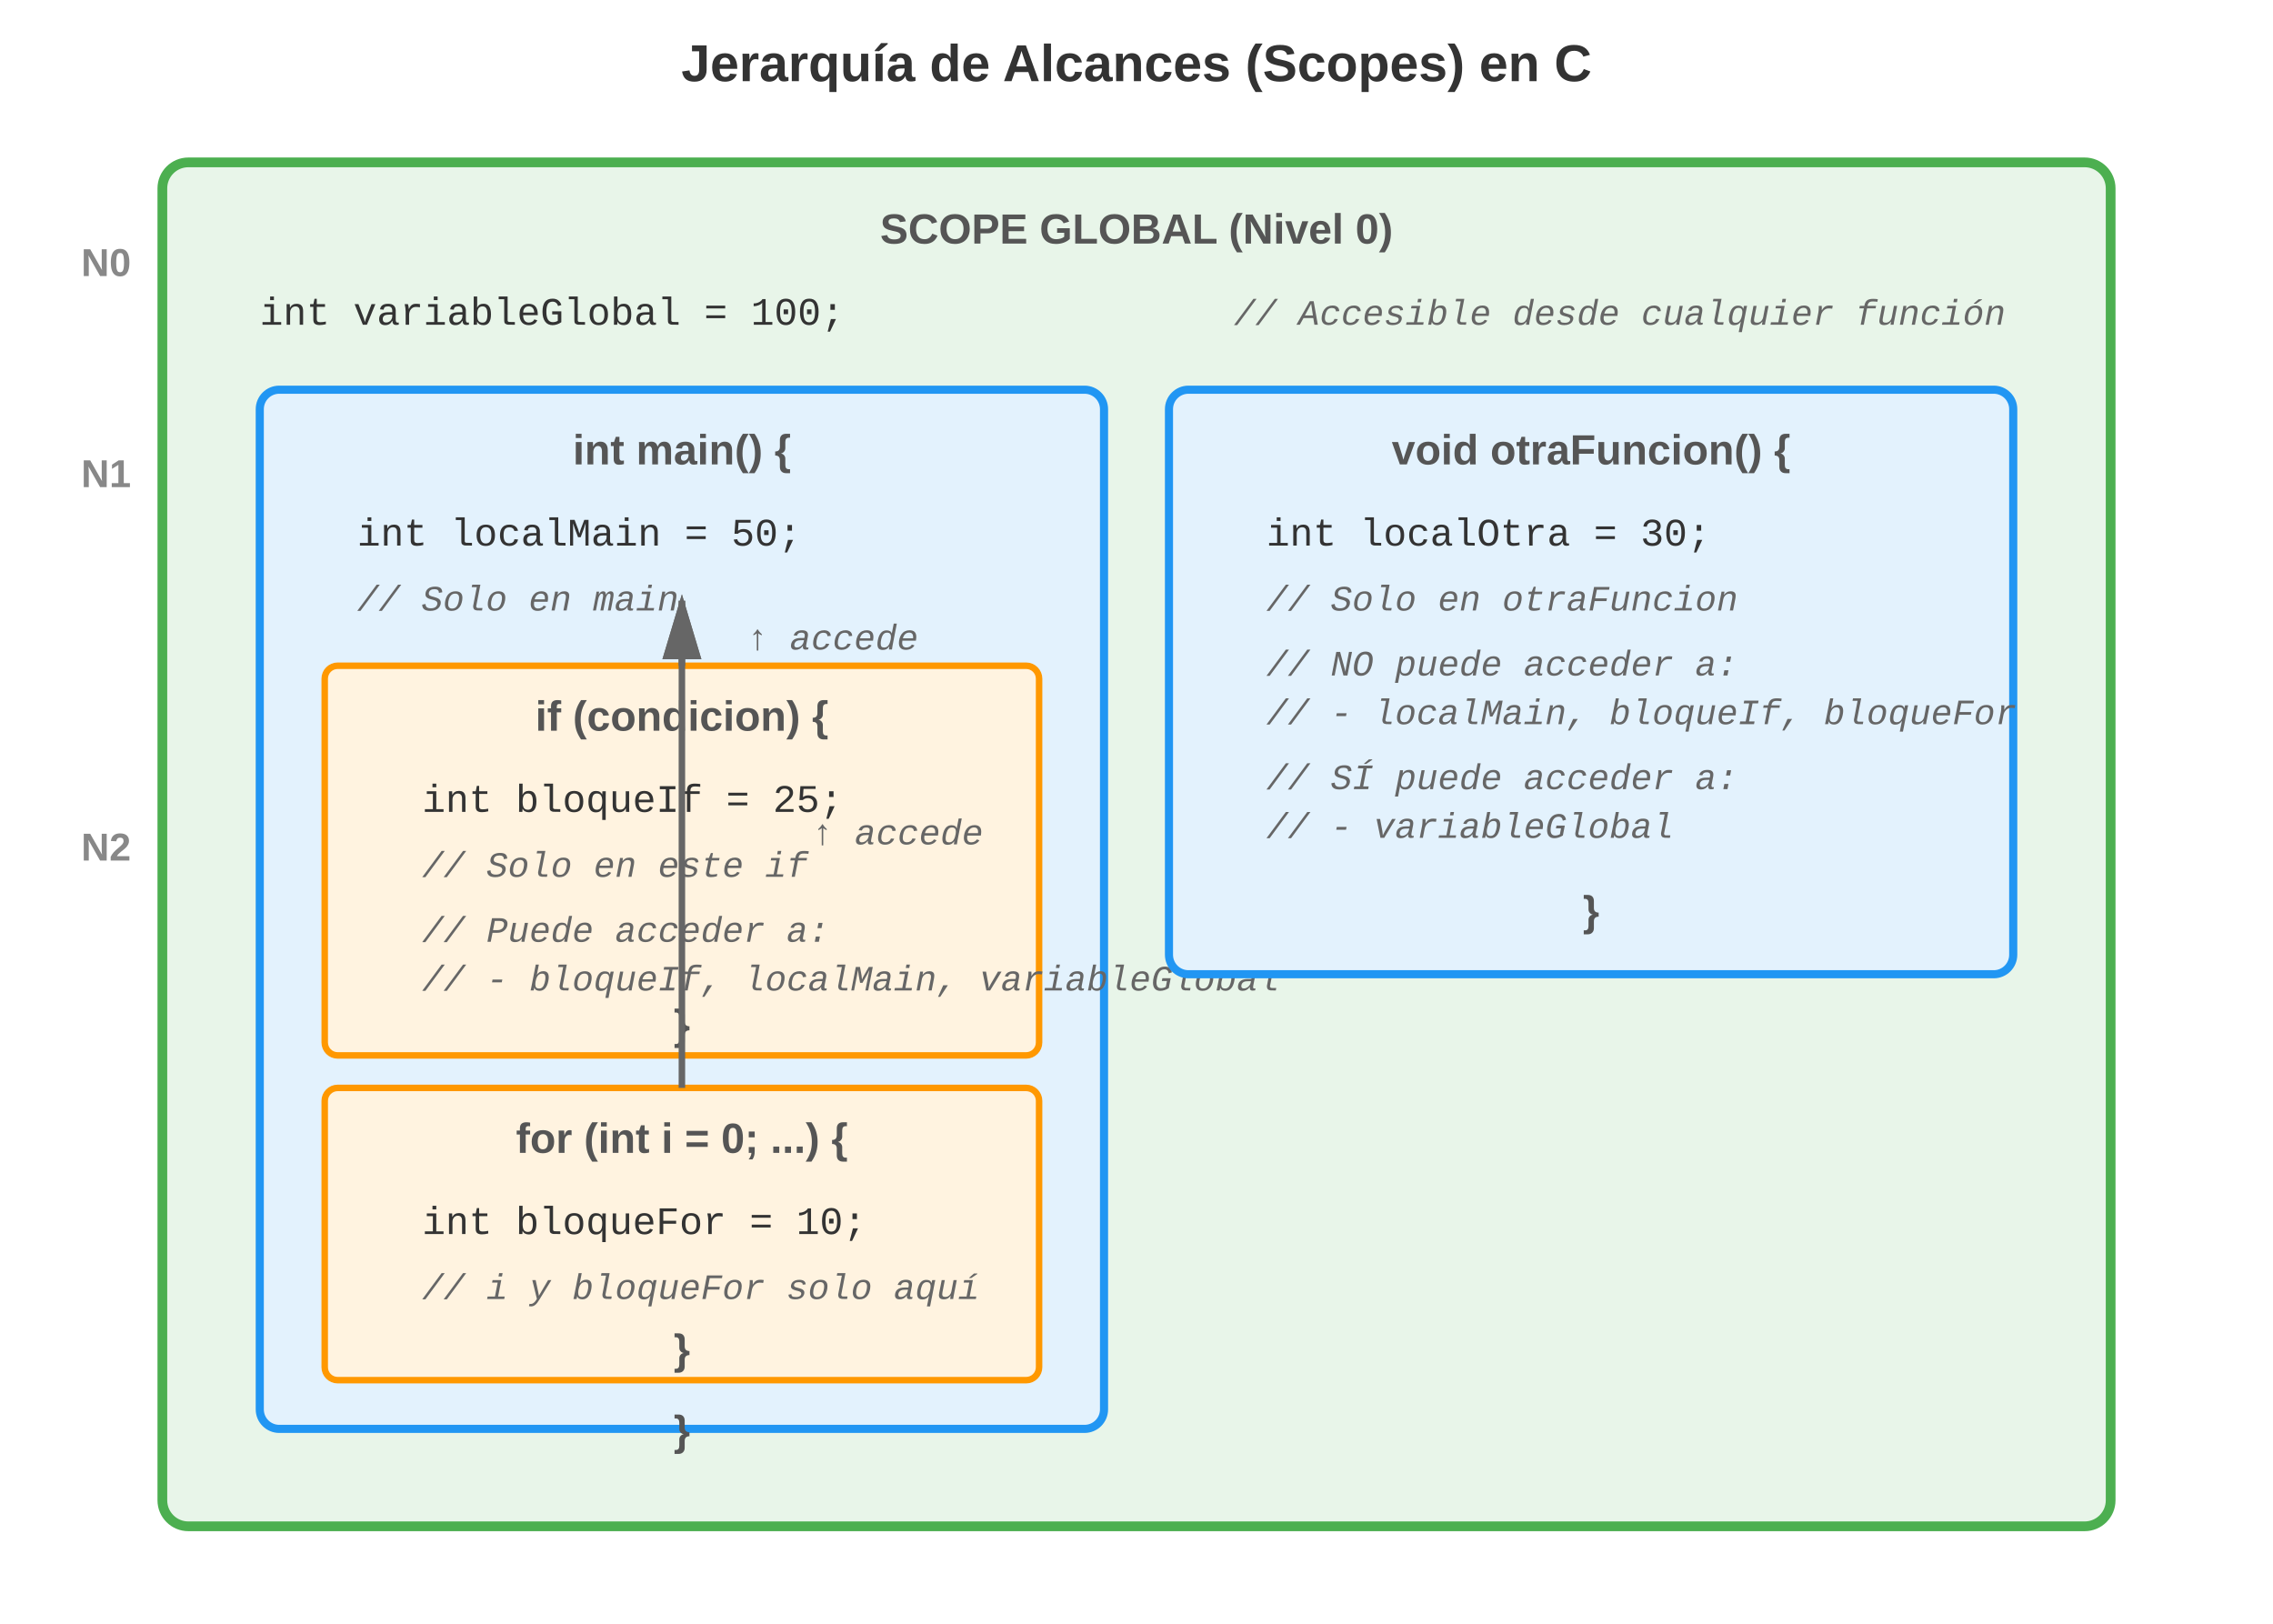
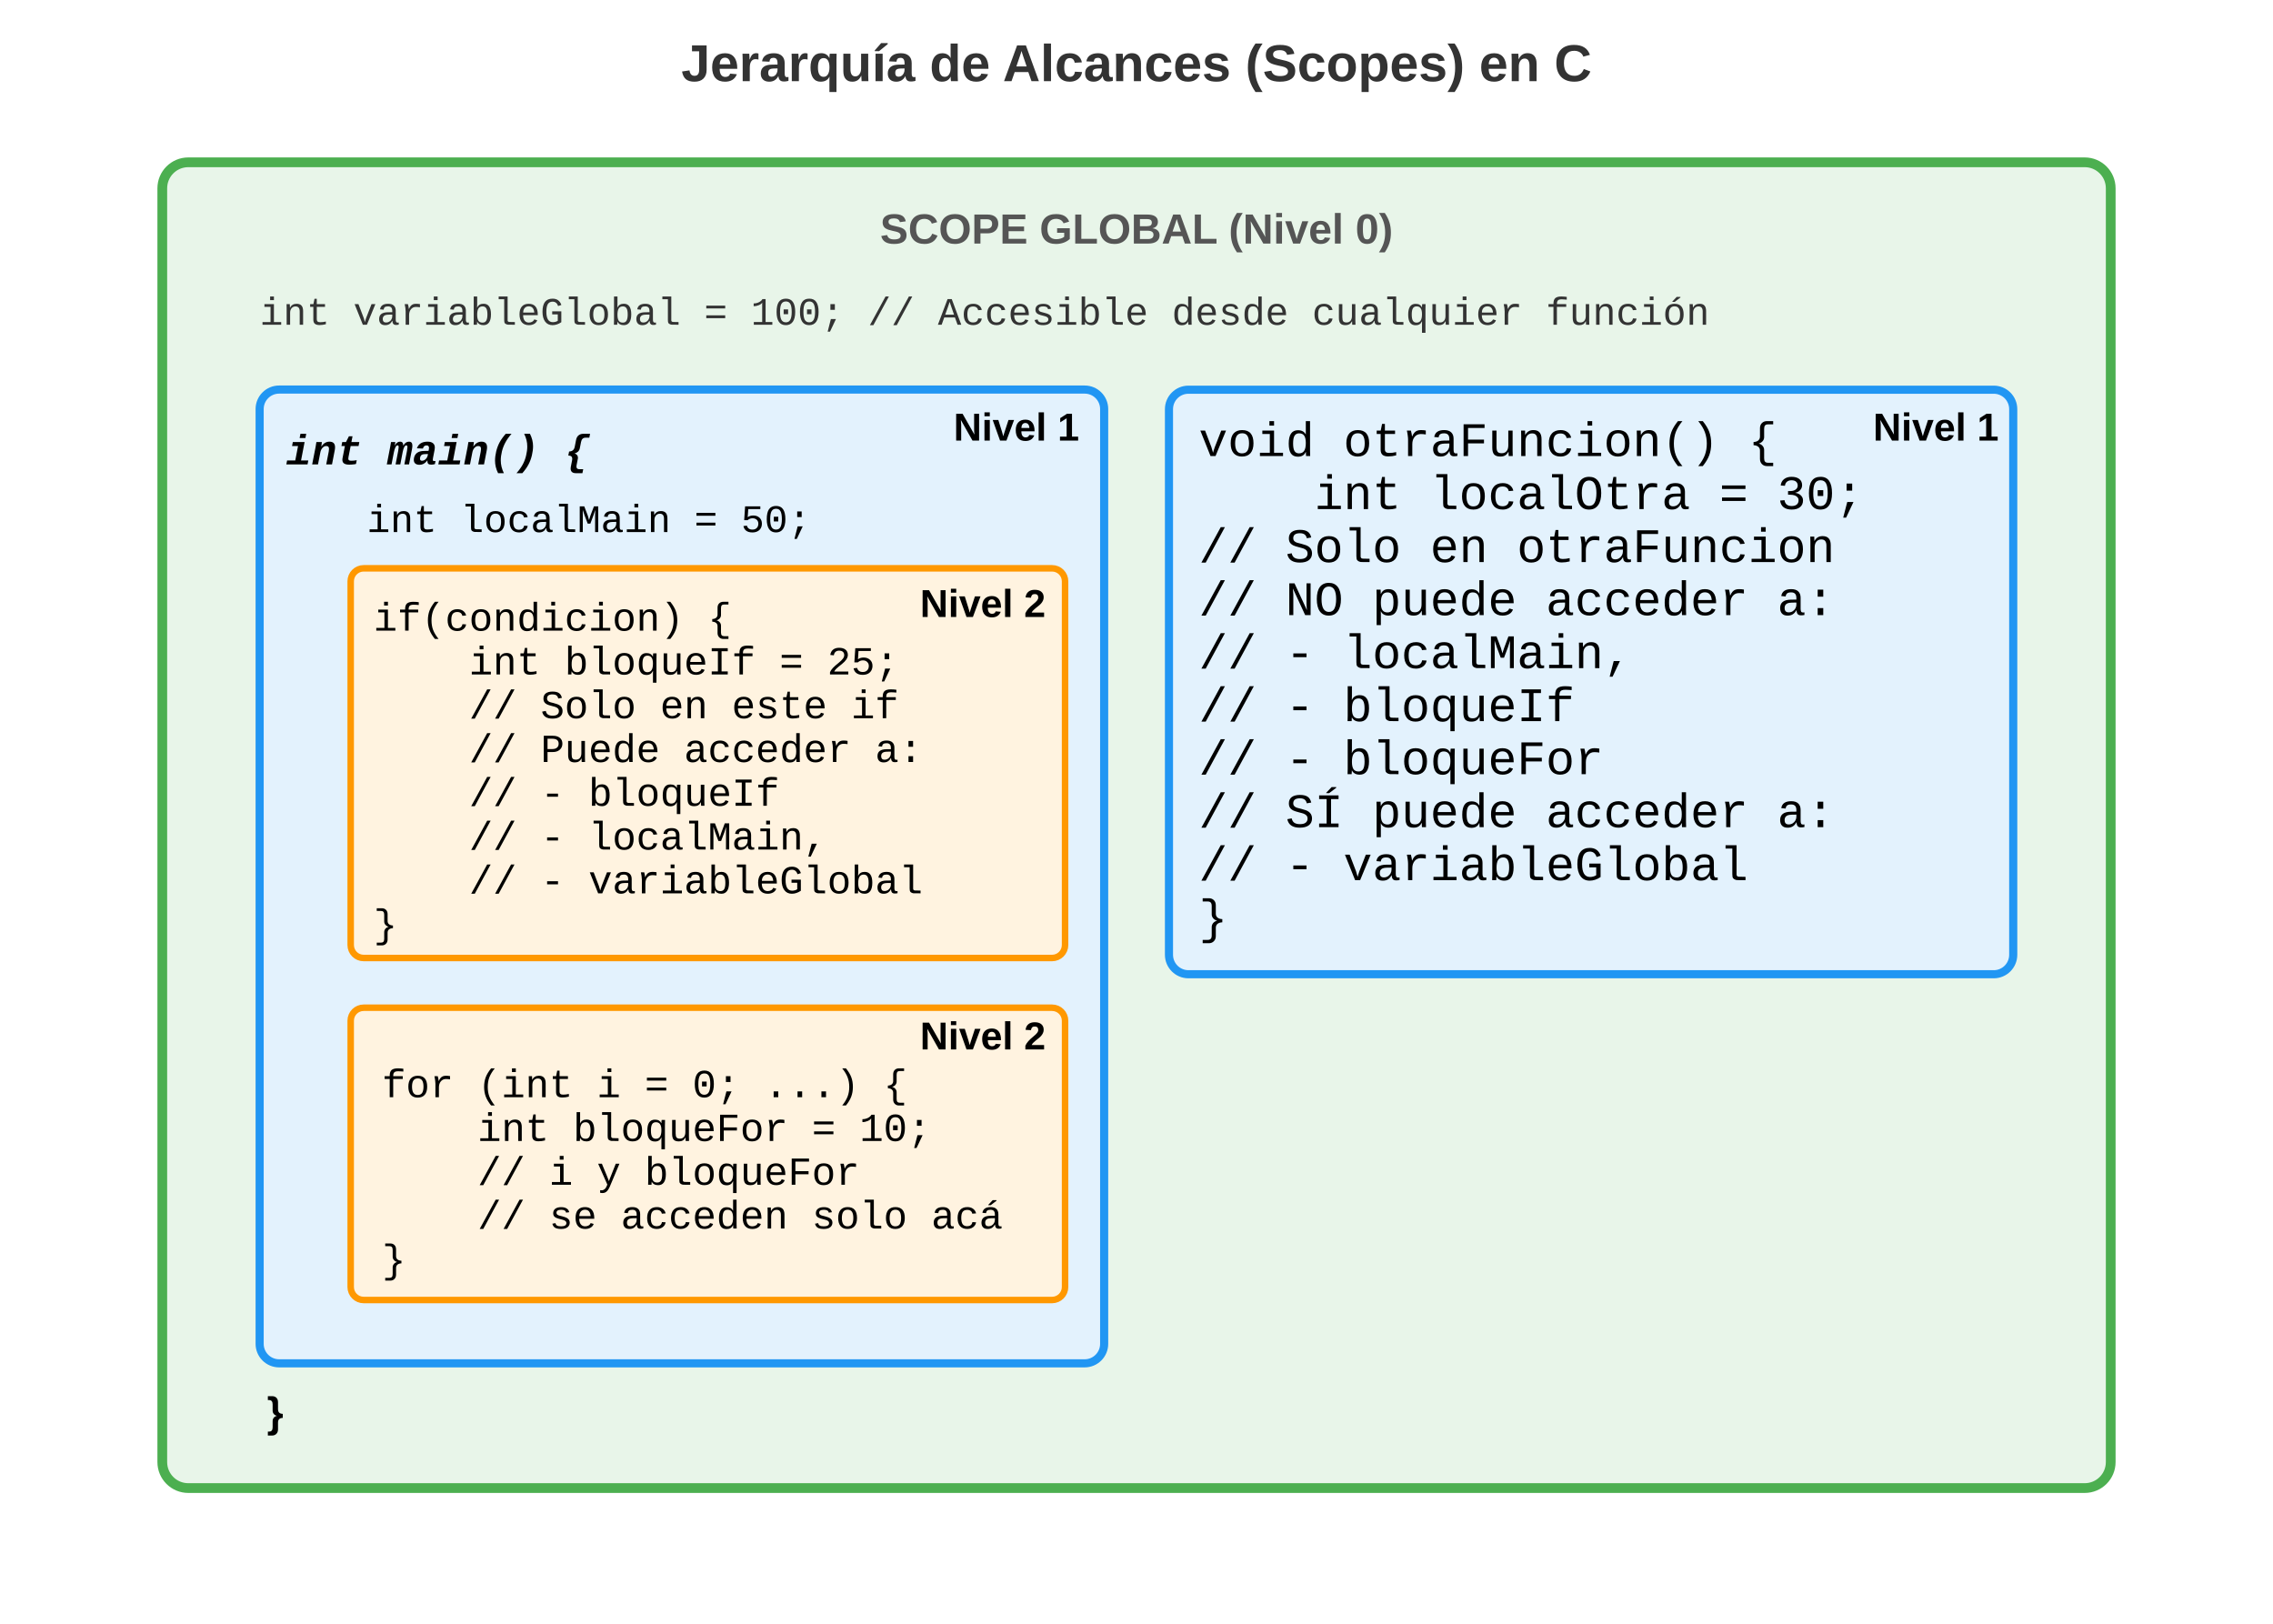
- <svg xmlns="http://www.w3.org/2000/svg" viewBox="0 0 700 500">
-   <defs>
-     <style>
+ <svg xmlns="http://www.w3.org/2000/svg" viewBox="0 0 700 500" version="1.1" id="svg31">
+   <defs id="defs1">
+     <rect x="115.018" y="182.36" width="205.602" height="106.079" id="rect39" />
+     <rect x="-84.029" y="190.703" width="78.665" height="60.787" id="rect38" />
+     <rect x="-95.352" y="191.299" width="66.746" height="54.827" id="rect37" />
+     <style id="style1">
      .scope-global { fill: #e8f5e9; stroke: #4caf50; stroke-width: 3; }
      .scope-function { fill: #e3f2fd; stroke: #2196f3; stroke-width: 2.5; }
      .scope-block { fill: #fff3e0; stroke: #ff9800; stroke-width: 2; }
      .text-title { font-family: 'Segoe UI', Arial, sans-serif; font-size: 16px; fill: #333; font-weight: bold; text-anchor: middle; }
      .text-label { font-family: 'Segoe UI', Arial, sans-serif; font-size: 13px; fill: #555; text-anchor: middle; }
      .text-code { font-family: 'Courier New', monospace; font-size: 12px; fill: #333; }
      .text-comment { font-family: 'Courier New', monospace; font-size: 11px; fill: #666; font-style: italic; }
      .arrow { stroke: #666; stroke-width: 2; fill: none; marker-end: url(#arrowhead); }
      .level-label { font-family: 'Segoe UI', Arial, sans-serif; font-size: 12px; fill: #888; font-weight: bold; }
    </style>
    <marker id="arrowhead" markerWidth="10" markerHeight="10" refX="9" refY="3" orient="auto">
-       <polygon points="0 0, 10 3, 0 6" fill="#666" />
+       <polygon points="0 0, 10 3, 0 6" fill="#666" id="polygon1" />
    </marker>
+     <rect x="115.018" y="182.36" width="178.109" height="61.987" id="rect39-8" />
+     <rect x="115.018" y="182.36" width="211.308" height="143.946" id="rect40" />
  </defs>
-   <text x="350" y="25" class="text-title">Jerarquía de Alcances (Scopes) en C</text>
-   <rect x="50" y="50" width="600" height="420" class="scope-global" rx="8" />
-   <text x="350" y="75" class="text-label" font-weight="bold" fill="#2e7d32">SCOPE GLOBAL (Nivel 0)</text>
-   <text x="80" y="100" class="text-code" fill="#2e7d32">int variableGlobal = 100;</text>
-   <text x="380" y="100" class="text-comment">// Accesible desde cualquier función</text>
-   <rect x="80" y="120" width="260" height="320" class="scope-function" rx="6" />
-   <text x="210" y="143" class="text-label" font-weight="bold" fill="#1565c0">int main() {</text>
-   <text x="110" y="168" class="text-code" fill="#1565c0">int localMain = 50;</text>
-   <text x="110" y="188" class="text-comment">// Solo en main</text>
-   <rect x="100" y="205" width="220" height="120" class="scope-block" rx="4" />
-   <text x="210" y="225" class="text-label" font-weight="bold" fill="#e65100">if (condicion) {</text>
-   <text x="130" y="250" class="text-code" fill="#e65100">int bloqueIf = 25;</text>
-   <text x="130" y="270" class="text-comment">// Solo en este if</text>
-   <text x="130" y="290" class="text-comment">// Puede acceder a:</text>
-   <text x="130" y="305" class="text-comment">// - bloqueIf, localMain, variableGlobal</text>
-   <text x="210" y="320" class="text-label" font-weight="bold" fill="#e65100">}</text>
-   <rect x="100" y="335" width="220" height="90" class="scope-block" rx="4" />
-   <text x="210" y="355" class="text-label" font-weight="bold" fill="#e65100">for (int i = 0; ...) {</text>
-   <text x="130" y="380" class="text-code" fill="#e65100">int bloqueFor = 10;</text>
-   <text x="130" y="400" class="text-comment">// i y bloqueFor solo aquí</text>
-   <text x="210" y="420" class="text-label" font-weight="bold" fill="#e65100">}</text>
-   <text x="210" y="445" class="text-label" font-weight="bold" fill="#1565c0">}</text>
-   <rect x="360" y="120" width="260" height="180" class="scope-function" rx="6" />
-   <text x="490" y="143" class="text-label" font-weight="bold" fill="#1565c0">void otraFuncion() {</text>
-   <text x="390" y="168" class="text-code" fill="#1565c0">int localOtra = 30;</text>
-   <text x="390" y="188" class="text-comment">// Solo en otraFuncion</text>
-   <text x="390" y="208" class="text-comment">// NO puede acceder a:</text>
-   <text x="390" y="223" class="text-comment">// - localMain, bloqueIf, bloqueFor</text>
-   <text x="390" y="243" class="text-comment">// SÍ puede acceder a:</text>
-   <text x="390" y="258" class="text-comment">// - variableGlobal</text>
-   <text x="490" y="285" class="text-label" font-weight="bold" fill="#1565c0">}</text>
-   <text x="25" y="85" class="level-label">N0</text>
-   <text x="25" y="150" class="level-label">N1</text>
-   <text x="25" y="265" class="level-label">N2</text>
-   <path d="M 210 205 L 210 185" class="arrow" />
-   <text x="230" y="200" class="text-comment" font-size="10px">↑ accede</text>
-   <path d="M 210 335 L 210 185" class="arrow" />
-   <text x="250" y="260" class="text-comment" font-size="10px">↑ accede</text>
+   <text x="350" y="25" class="text-title" id="text1">Jerarquía de Alcances (Scopes) en C</text>
+   <rect x="49.979" y="49.979" width="600.042" height="408.243" class="scope-global" rx="8.001" id="rect1" />
+   <text x="350" y="75" class="text-label" font-weight="bold" fill="#2e7d32" id="text2">SCOPE GLOBAL (Nivel 0)</text>
+   <text x="80" y="100" class="text-code" fill="#2e7d32" id="text3">int variableGlobal = 100;  // Accesible desde cualquier función</text>
+   <text x="341.263" y="98.212" class="text-comment" id="text4" />
+   <rect x="79.96" y="119.96" width="260.08" height="299.852" class="scope-function" rx="6.002" id="rect4" />
+   <text x="134.911" y="143" class="text-label" font-weight="bold" fill="#1565c0" id="text5" style="fill:#000000;-inkscape-font-specification:'Courier New, monospace, Bold Italic';font-family:'Courier New', monospace;font-weight:bold;font-style:italic;font-stretch:normal;font-variant:normal;font-size:13px;font-variant-ligatures:normal;font-variant-caps:normal;font-variant-numeric:normal;font-variant-east-asian:normal;text-anchor:middle">int main() {</text>
+   <text x="112.98" y="163.828" class="text-code" fill="#1565c0" id="text6" style="fill:#000000">int localMain = 50;</text>
+   <rect x="108" y="175" width="220" height="120" class="scope-block" rx="4" id="rect7" />
+   <text x="84.758" y="439.343" class="text-label" font-weight="bold" fill="#1565c0" id="text18" style="fill:#000000">}</text>
+   <rect x="360" y="120" width="260" height="180" class="scope-function" rx="6" id="rect18" />
+   <text x="332.359" y="135.672" class="level-label" id="text28" style="text-align:end;text-anchor:end;fill:#000000">Nivel 1</text>
+   <text x="322.026" y="189.991" class="level-label" id="text29" style="text-align:end;text-anchor:end;fill:#000000">Nivel 2</text>
+   <text xml:space="preserve" id="text37" style="fill:#000000;text-orientation:auto;-inkscape-font-specification:'Segoe UI, Arial, sans-serif, Bold';font-family:'Segoe UI', Arial, sans-serif;font-size:26.667px;stroke-width:5.483;text-align:end;font-weight:bold;stroke:#000000;writing-mode:lr-tb;direction:ltr;white-space:pre;shape-inside:url(#rect37)" />
+   <text xml:space="preserve" id="text38" style="fill:#000000;text-orientation:auto;-inkscape-font-specification:'Segoe UI, Arial, sans-serif, Bold';font-family:'Segoe UI', Arial, sans-serif;font-size:26.667px;stroke-width:5.483;text-align:end;font-weight:bold;stroke:#000000;writing-mode:lr-tb;direction:ltr;white-space:pre;shape-inside:url(#rect38)" />
+   <text xml:space="preserve" id="text39" style="font-style:normal;font-variant:normal;font-weight:normal;font-stretch:normal;font-size:10.667px;line-height:1.1;font-family:'Courier New', monospace;-inkscape-font-specification:'Courier New, monospace, Normal';font-variant-ligatures:normal;font-variant-caps:normal;font-variant-numeric:normal;font-variant-east-asian:normal;text-align:start;writing-mode:lr-tb;direction:ltr;white-space:pre;shape-inside:url(#rect39);fill:#000000;stroke:none;stroke-width:5.483" x="-184.029" y="0" transform="matrix(1.148863,0,0,1.148863,-17.12191,-25.28981)">
+     <tspan x="115.018" y="191.05" id="tspan2">if(condicion) {
+ </tspan>
+     <tspan x="115.018" y="202.784" id="tspan3">    int bloqueIf = 25;
+ </tspan>
+     <tspan x="115.018" y="214.517" id="tspan4">    // Solo en este if
+ </tspan>
+     <tspan x="115.018" y="226.25" id="tspan5">    // Puede acceder a:
+ </tspan>
+     <tspan x="115.018" y="237.984" id="tspan6">    // - bloqueIf 
+ </tspan>
+     <tspan x="115.018" y="249.717" id="tspan7">    // - localMain,
+ </tspan>
+     <tspan x="115.018" y="261.451" id="tspan8">    // - variableGlobal
+ </tspan>
+     <tspan x="115.018" y="273.184" id="tspan9">}
+ </tspan>
+   </text>
+   <text xml:space="preserve" id="text40" style="font-style:normal;font-variant:normal;font-weight:normal;font-stretch:normal;font-size:10.667px;line-height:1.1;font-family:'Courier New', monospace;-inkscape-font-specification:'Courier New, monospace, Normal';font-variant-ligatures:normal;font-variant-caps:normal;font-variant-numeric:normal;font-variant-east-asian:normal;text-align:start;writing-mode:lr-tb;direction:ltr;white-space:pre;shape-inside:url(#rect40);fill:#000000;stroke:none;stroke-width:5.483" x="-184.029" y="0" transform="matrix(1.39128,0,0,1.39128,209.1387,-125.3652)">
+     <tspan x="115.018" y="191.05" id="tspan10">void otraFuncion() {
+ </tspan>
+     <tspan x="115.018" y="202.784" id="tspan11">    int localOtra = 30;
+ </tspan>
+     <tspan x="115.018" y="214.517" id="tspan12">// Solo en otraFuncion
+ </tspan>
+     <tspan x="115.018" y="226.25" id="tspan13">// NO puede acceder a:
+ </tspan>
+     <tspan x="115.018" y="237.984" id="tspan14">// - localMain,
+ </tspan>
+     <tspan x="115.018" y="249.717" id="tspan15">// - bloqueIf 
+ </tspan>
+     <tspan x="115.018" y="261.451" id="tspan16">// - bloqueFor 
+ </tspan>
+     <tspan x="115.018" y="273.184" id="tspan17">// SÍ puede acceder a:
+ </tspan>
+     <tspan x="115.018" y="284.917" id="tspan18">// - variableGlobal
+ </tspan>
+     <tspan x="115.018" y="296.651" id="tspan19">}</tspan>
+   </text>
+   <text x="615.539" y="135.672" class="level-label" id="text42" style="text-align:end;text-anchor:end;fill:#000000">Nivel 1</text>
+   <g id="g43" transform="translate(0,-25.28391)">
+     <rect x="108" y="335.596" width="220" height="90" class="scope-block" rx="4" id="rect13" />
+     <text xml:space="preserve" id="text39-1" style="font-style:normal;font-variant:normal;font-weight:normal;font-stretch:normal;font-size:10.667px;line-height:1.1;font-family:'Courier New', monospace;-inkscape-font-specification:'Courier New, monospace, Normal';font-variant-ligatures:normal;font-variant-caps:normal;font-variant-numeric:normal;font-variant-east-asian:normal;text-align:start;writing-mode:lr-tb;direction:ltr;white-space:pre;shape-inside:url(#rect39-8);display:inline;fill:#000000;stroke:none;stroke-width:5.483" x="-184.029" y="0" transform="matrix(1.148863,0,0,1.148863,-14.51374,143.6608)">
+       <tspan x="115.018" y="191.05" id="tspan20">for (int i = 0; ...) {
+ </tspan>
+       <tspan x="115.018" y="202.784" id="tspan21">    int bloqueFor = 10;
+ </tspan>
+       <tspan x="115.018" y="214.517" id="tspan22">    // i y bloqueFor
+ </tspan>
+       <tspan x="115.018" y="226.25" id="tspan23">    // se acceden solo acá
+ </tspan>
+       <tspan x="115.018" y="237.984" id="tspan24">}</tspan>
+     </text>
+     <text x="322.026" y="348.437" class="level-label" id="text43" style="text-align:end;text-anchor:end;fill:#000000">Nivel 2</text>
+   </g>
</svg>
